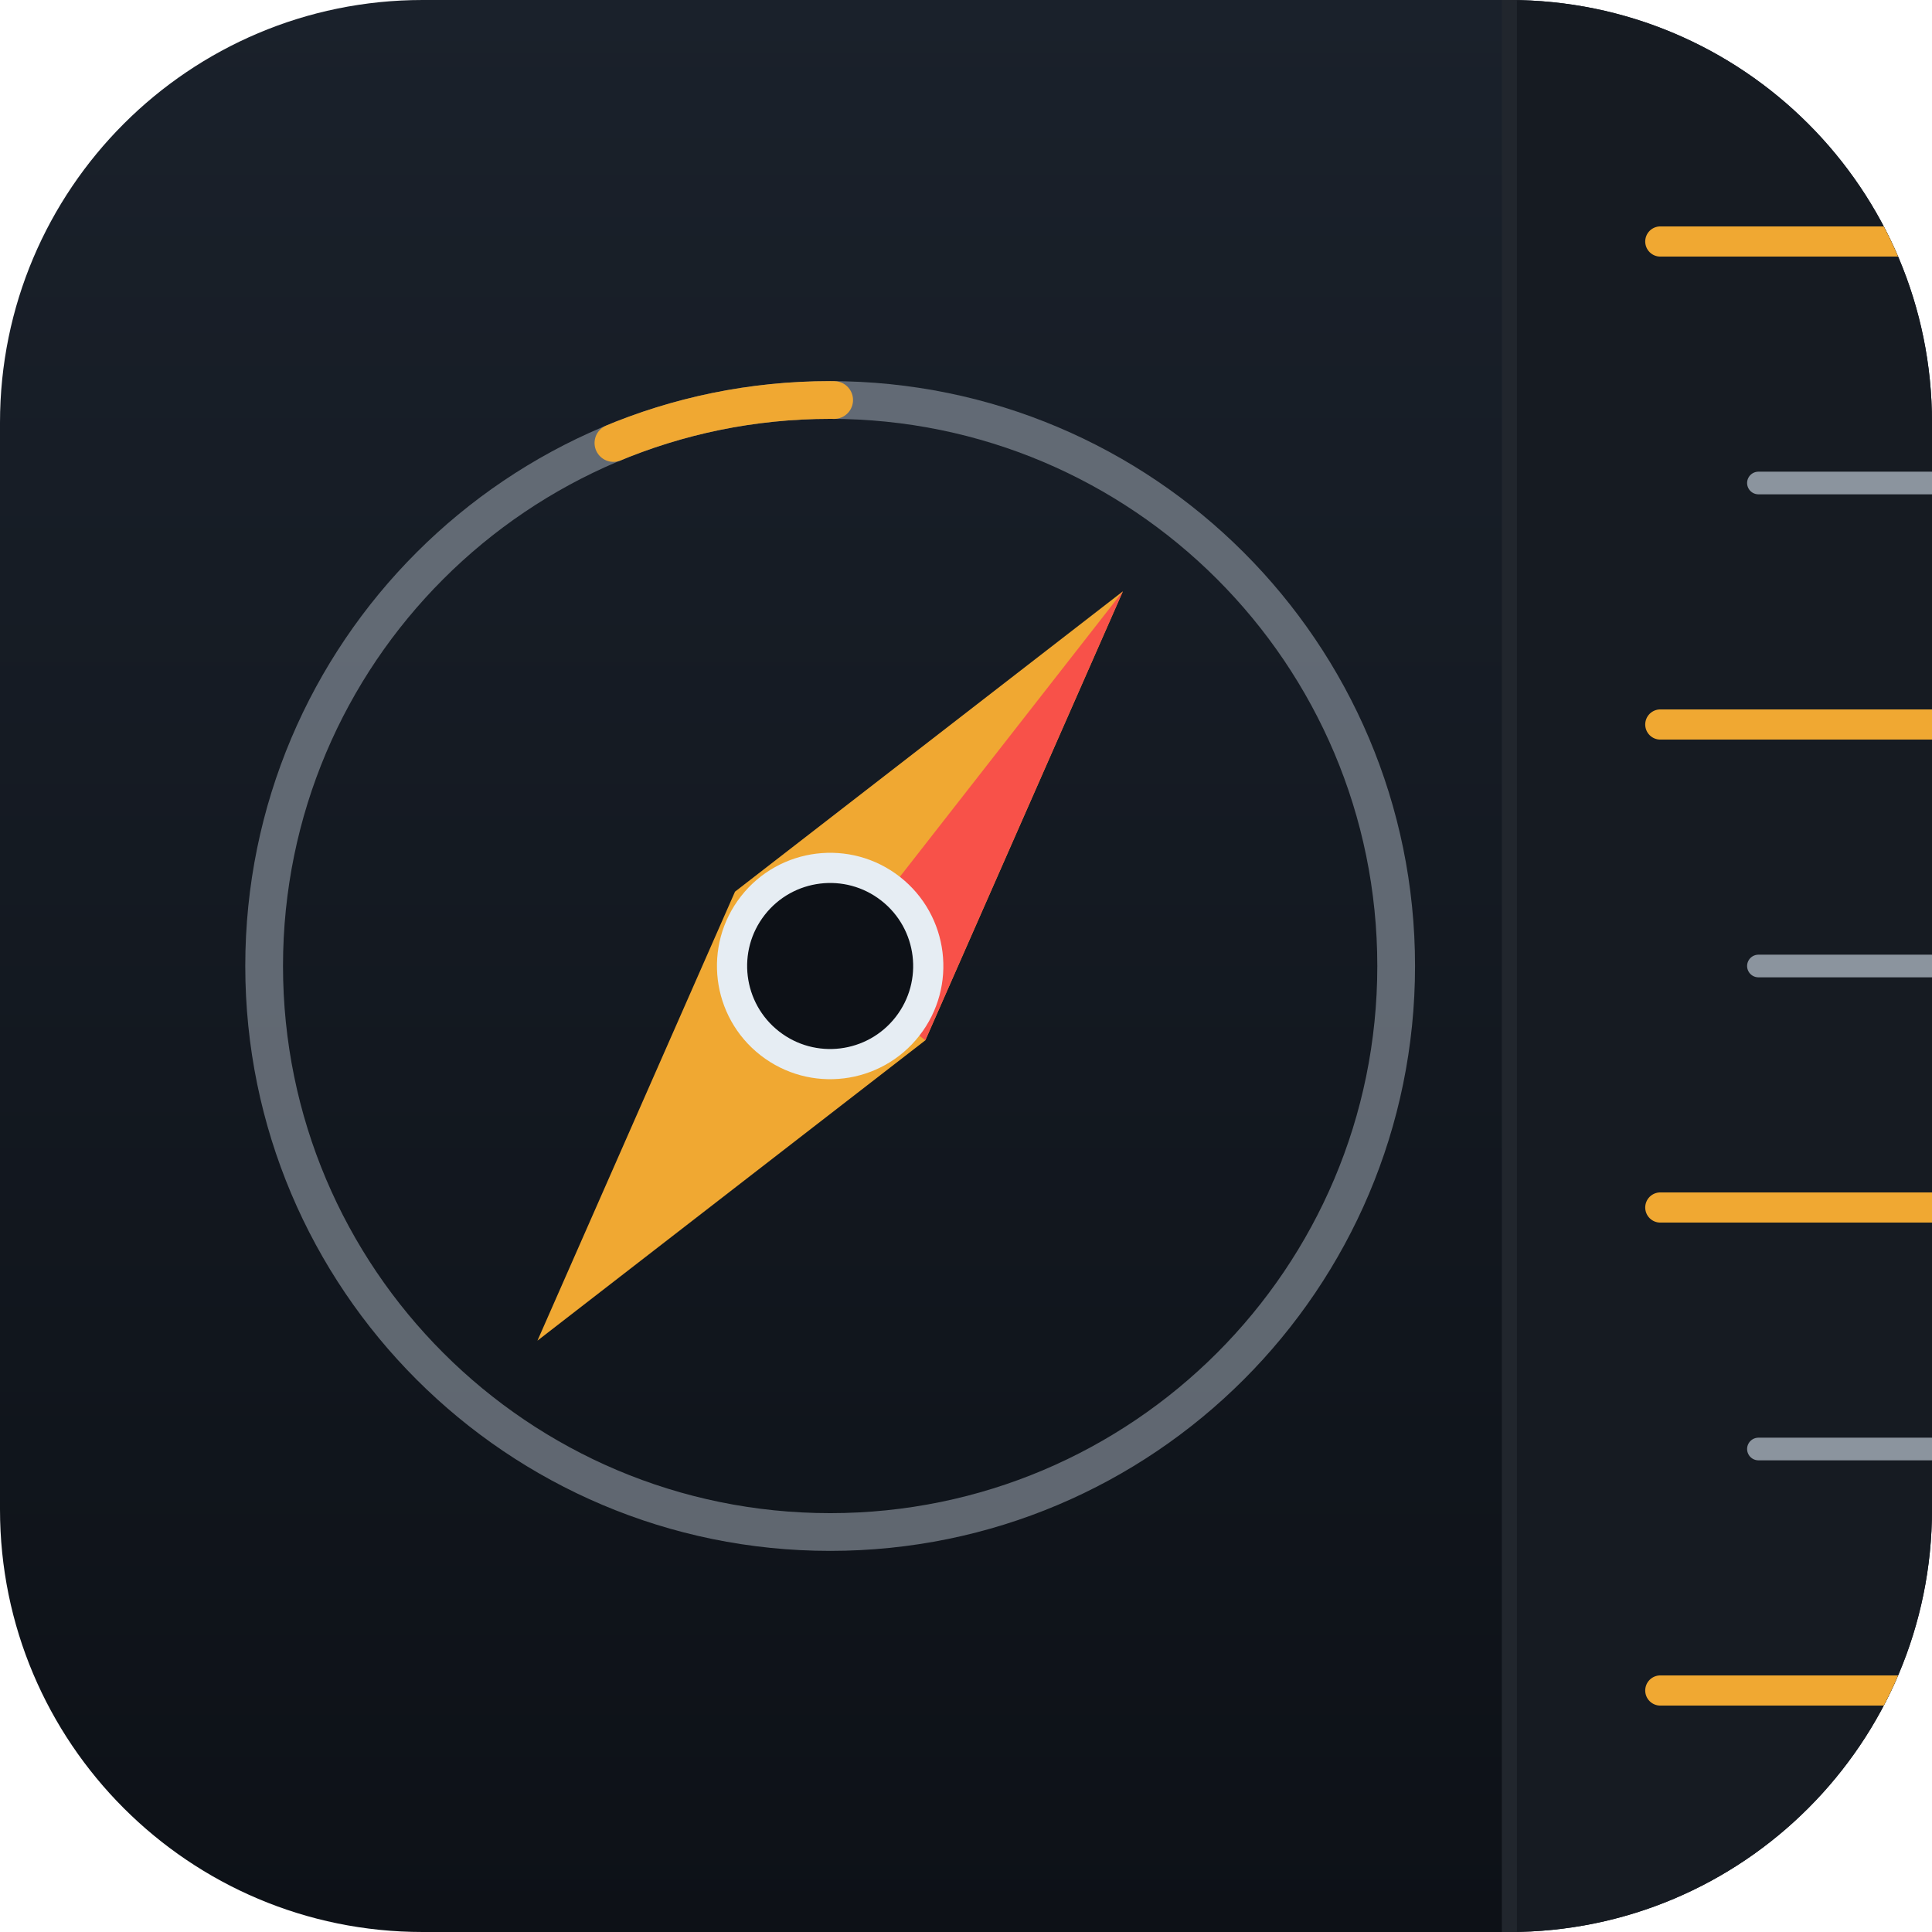
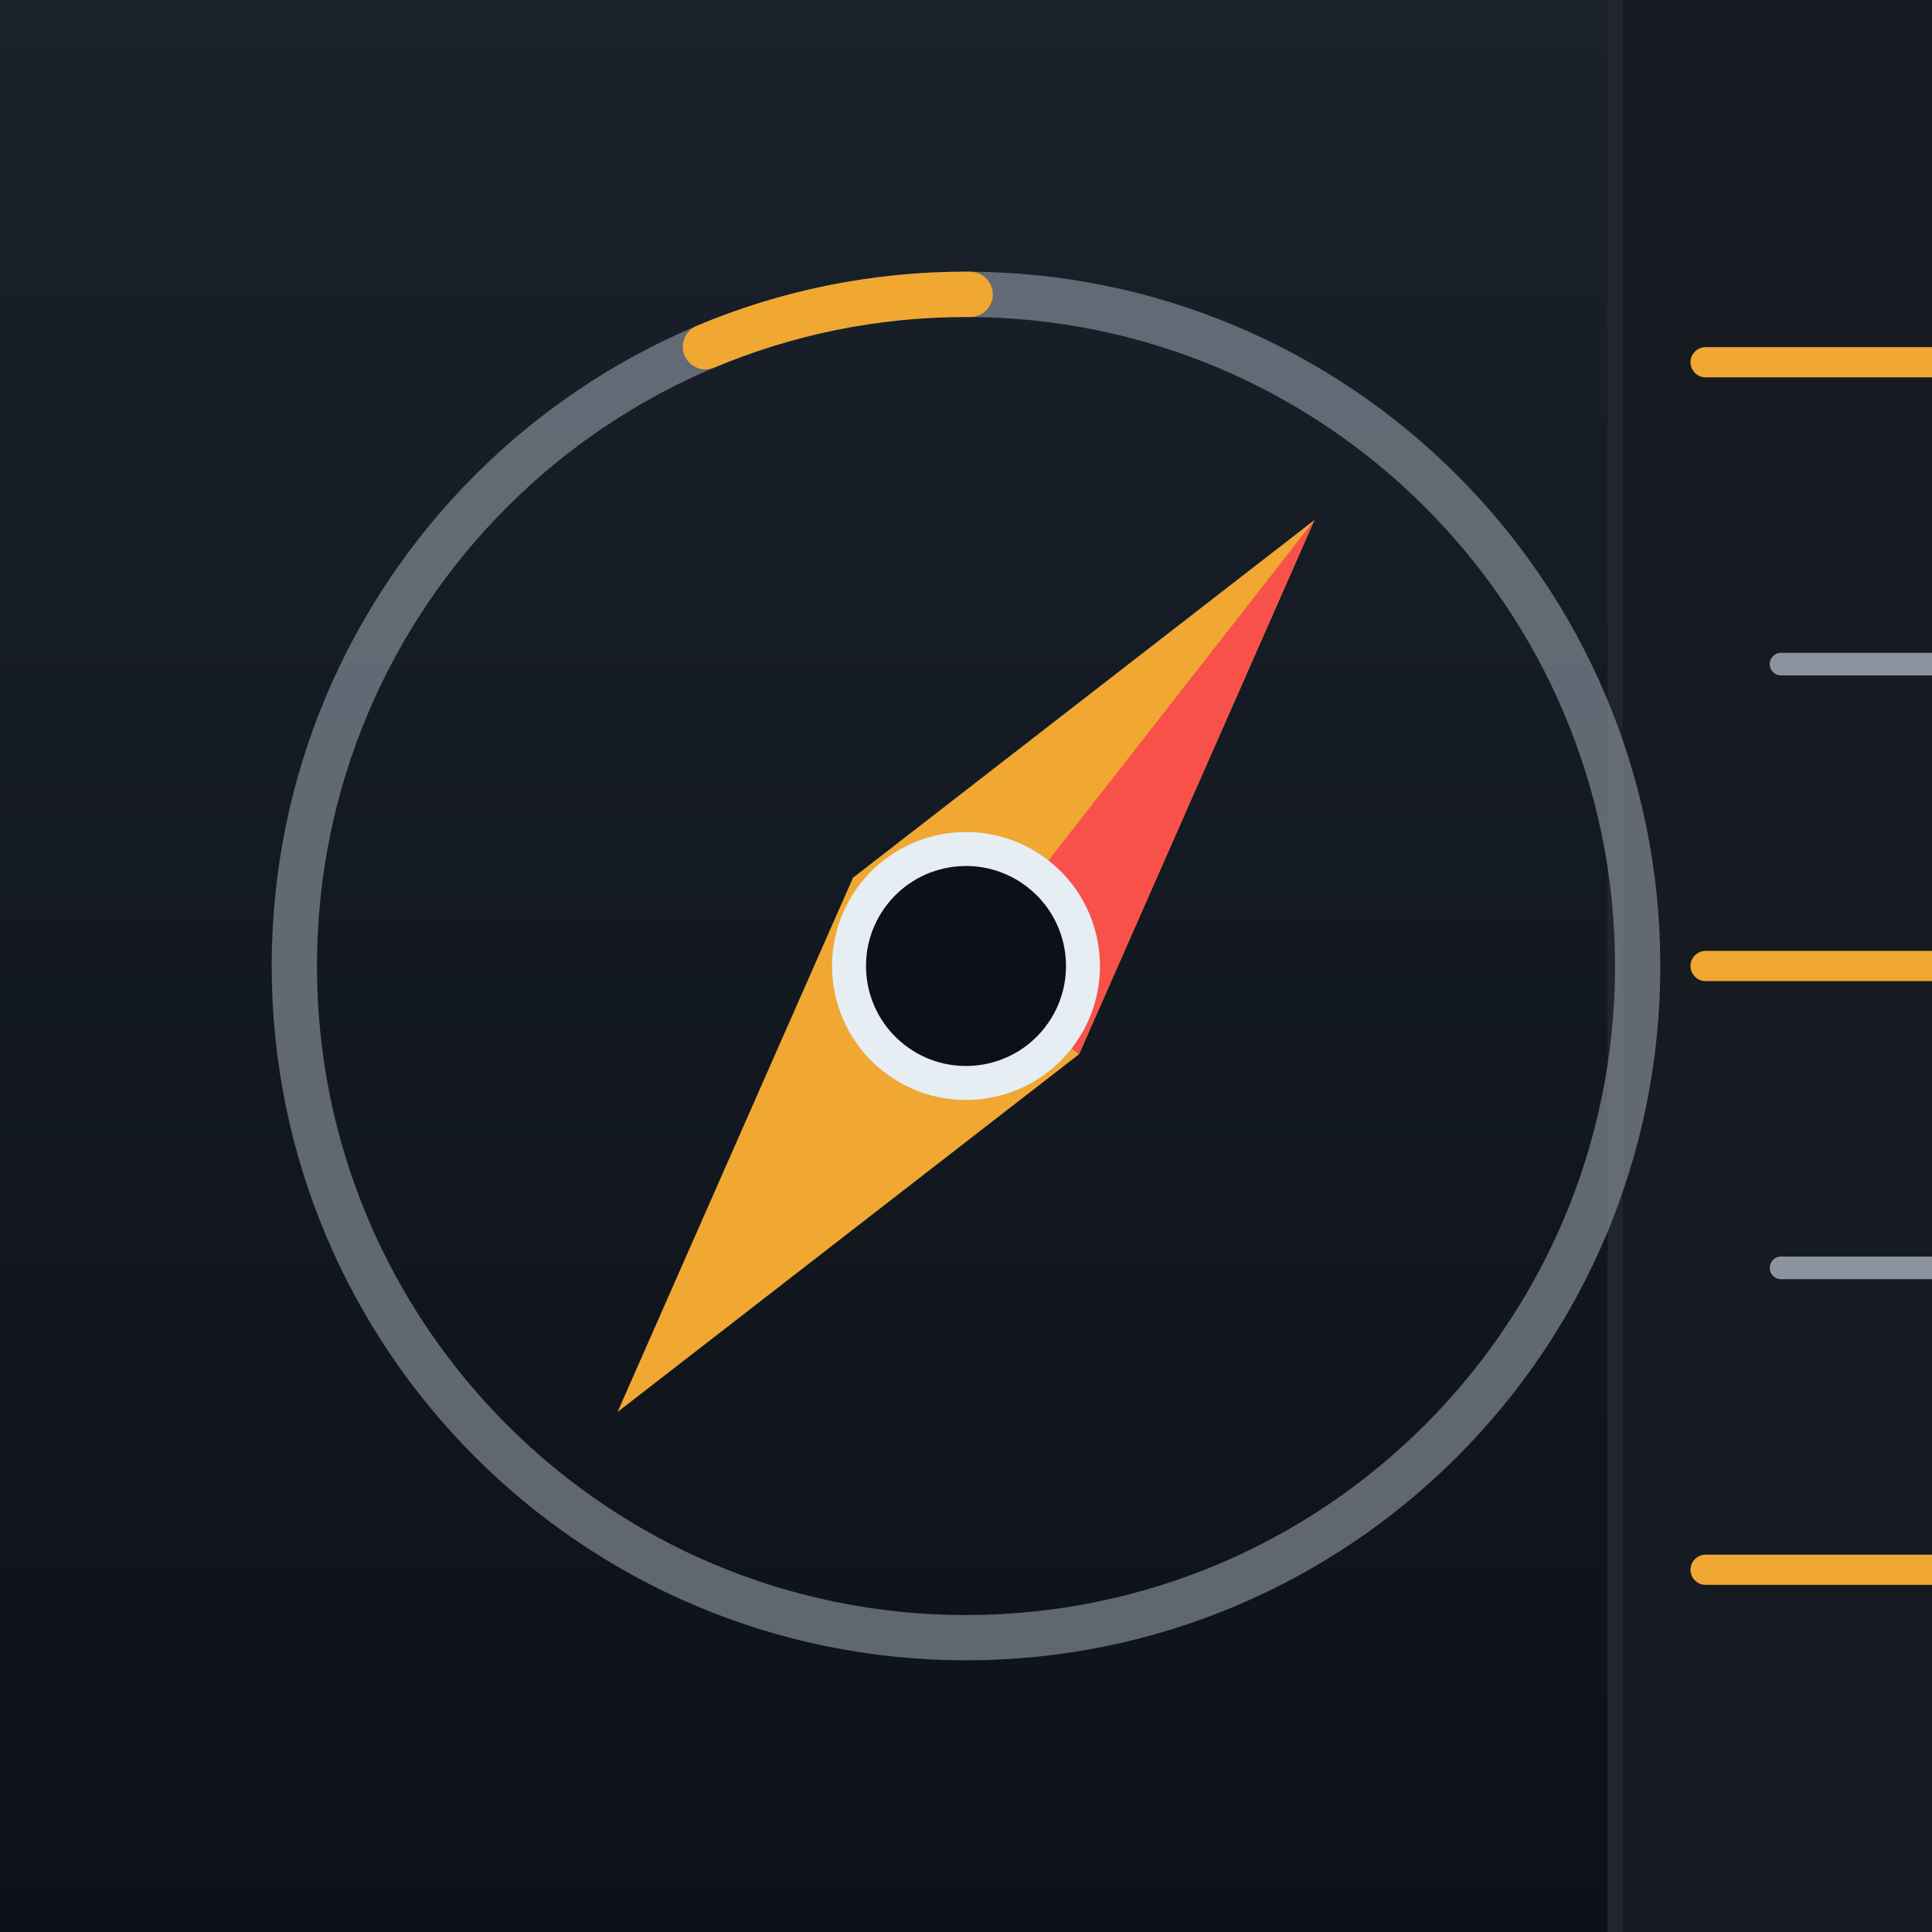
<svg xmlns="http://www.w3.org/2000/svg" viewBox="0 0 512 512">
  <defs>
    <linearGradient id="bg" x1="0" y1="0" x2="0" y2="1">
      <stop offset="0" stop-color="#1a212b" />
      <stop offset="1" stop-color="#0d1117" />
    </linearGradient>
-     <clipPath id="squircle">
-       <rect width="512" height="512" rx="112" />
-     </clipPath>
  </defs>
-   <rect width="512" height="512" rx="112" fill="url(#bg)" />
-   <g clip-path="url(#squircle)">
-     <rect x="400" y="0" width="112" height="512" fill="#161b22" />
-     <line x1="400" y1="0" x2="400" y2="512" stroke="#21262d" stroke-width="4" />
-     <g stroke="#f0a832" stroke-width="8" stroke-linecap="round">
-       <line x1="512" y1="64" x2="440" y2="64" />
-       <line x1="512" y1="192" x2="440" y2="192" />
-       <line x1="512" y1="320" x2="440" y2="320" />
-       <line x1="512" y1="448" x2="440" y2="448" />
-     </g>
-     <g stroke="#8b949e" stroke-width="6" stroke-linecap="round">
-       <line x1="512" y1="128" x2="466" y2="128" />
-       <line x1="512" y1="256" x2="466" y2="256" />
-       <line x1="512" y1="384" x2="466" y2="384" />
-     </g>
+   <rect width="512" height="512" fill="url(#bg)" />
+   <rect x="428" y="0" width="84" height="512" fill="#161b22" />
+   <line x1="428" y1="0" x2="428" y2="512" stroke="#21262d" stroke-width="4" />
+   <g stroke="#f0a832" stroke-width="8" stroke-linecap="round">
+     <line x1="512" y1="96" x2="452" y2="96" />
+     <line x1="512" y1="256" x2="452" y2="256" />
+     <line x1="512" y1="416" x2="452" y2="416" />
  </g>
-   <circle cx="220" cy="256" r="150" fill="none" stroke="#8b949e" stroke-width="10" opacity="0.65" />
-   <circle cx="220" cy="256" r="150" fill="none" stroke="#f0a832" stroke-width="10" stroke-dasharray="60 883" stroke-dashoffset="295" stroke-linecap="round" />
-   <g transform="rotate(38 220 256)">
-     <path d="M220 130 L252 256 L220 382 L188 256 Z" fill="#f0a832" />
-     <path d="M220 130 L252 256 L220 256 Z" fill="#f85149" />
-     <circle cx="220" cy="256" r="26" fill="#0d1117" stroke="#e6edf3" stroke-width="8" />
+   <g stroke="#8b949e" stroke-width="6" stroke-linecap="round">
+     <line x1="512" y1="176" x2="472" y2="176" />
+     <line x1="512" y1="336" x2="472" y2="336" />
+   </g>
+   <circle cx="256" cy="256" r="178" fill="none" stroke="#8b949e" stroke-width="12" opacity="0.65" />
+   <circle cx="256" cy="256" r="178" fill="none" stroke="#f0a832" stroke-width="12" stroke-dasharray="72 1046" stroke-dashoffset="350" stroke-linecap="round" />
+   <g transform="rotate(38 256 256)">
+     <path d="M256 106 L294 256 L256 406 L218 256 Z" fill="#f0a832" />
+     <path d="M256 106 L294 256 L256 256 Z" fill="#f85149" />
+     <circle cx="256" cy="256" r="31" fill="#0d1117" stroke="#e6edf3" stroke-width="9" />
  </g>
</svg>
